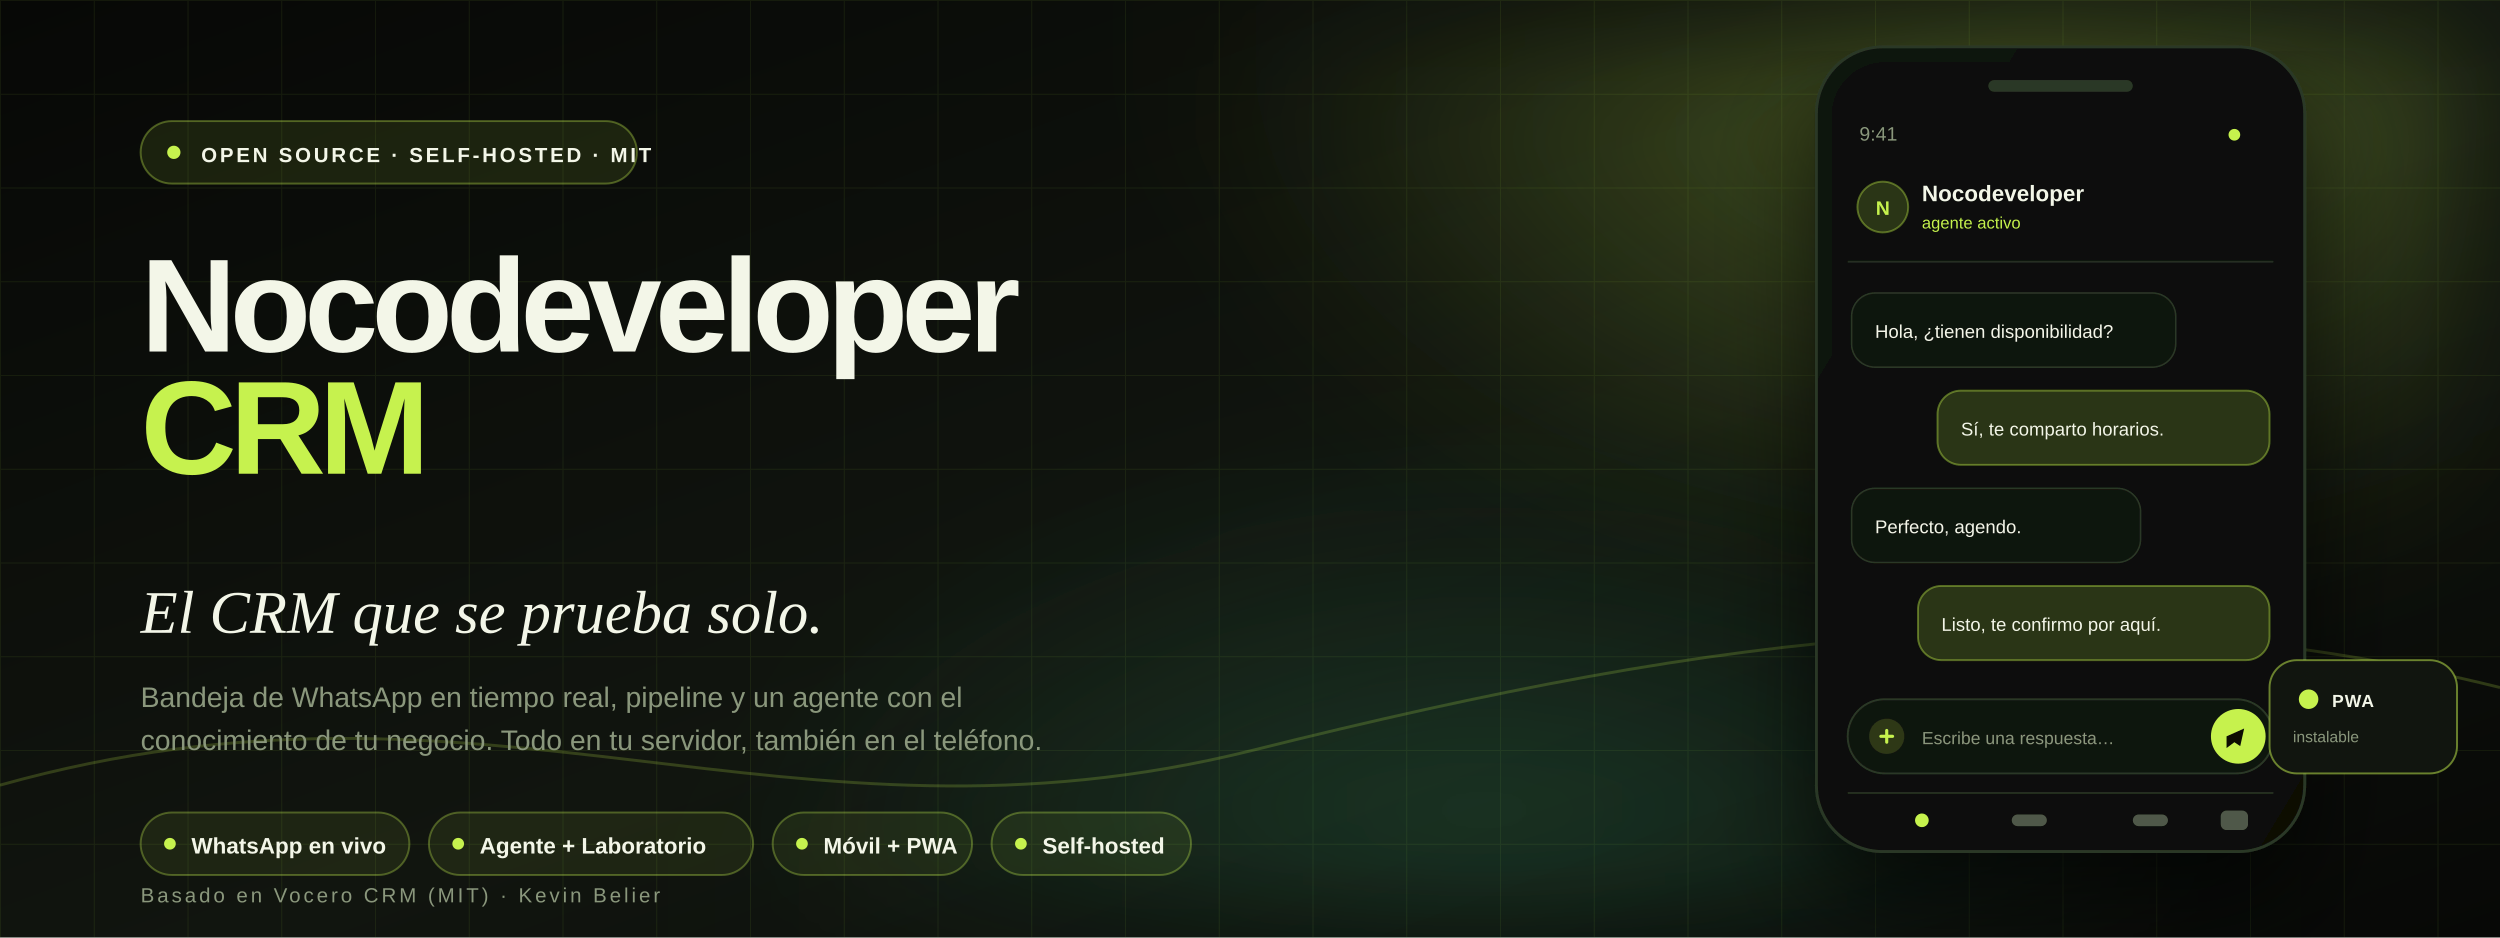
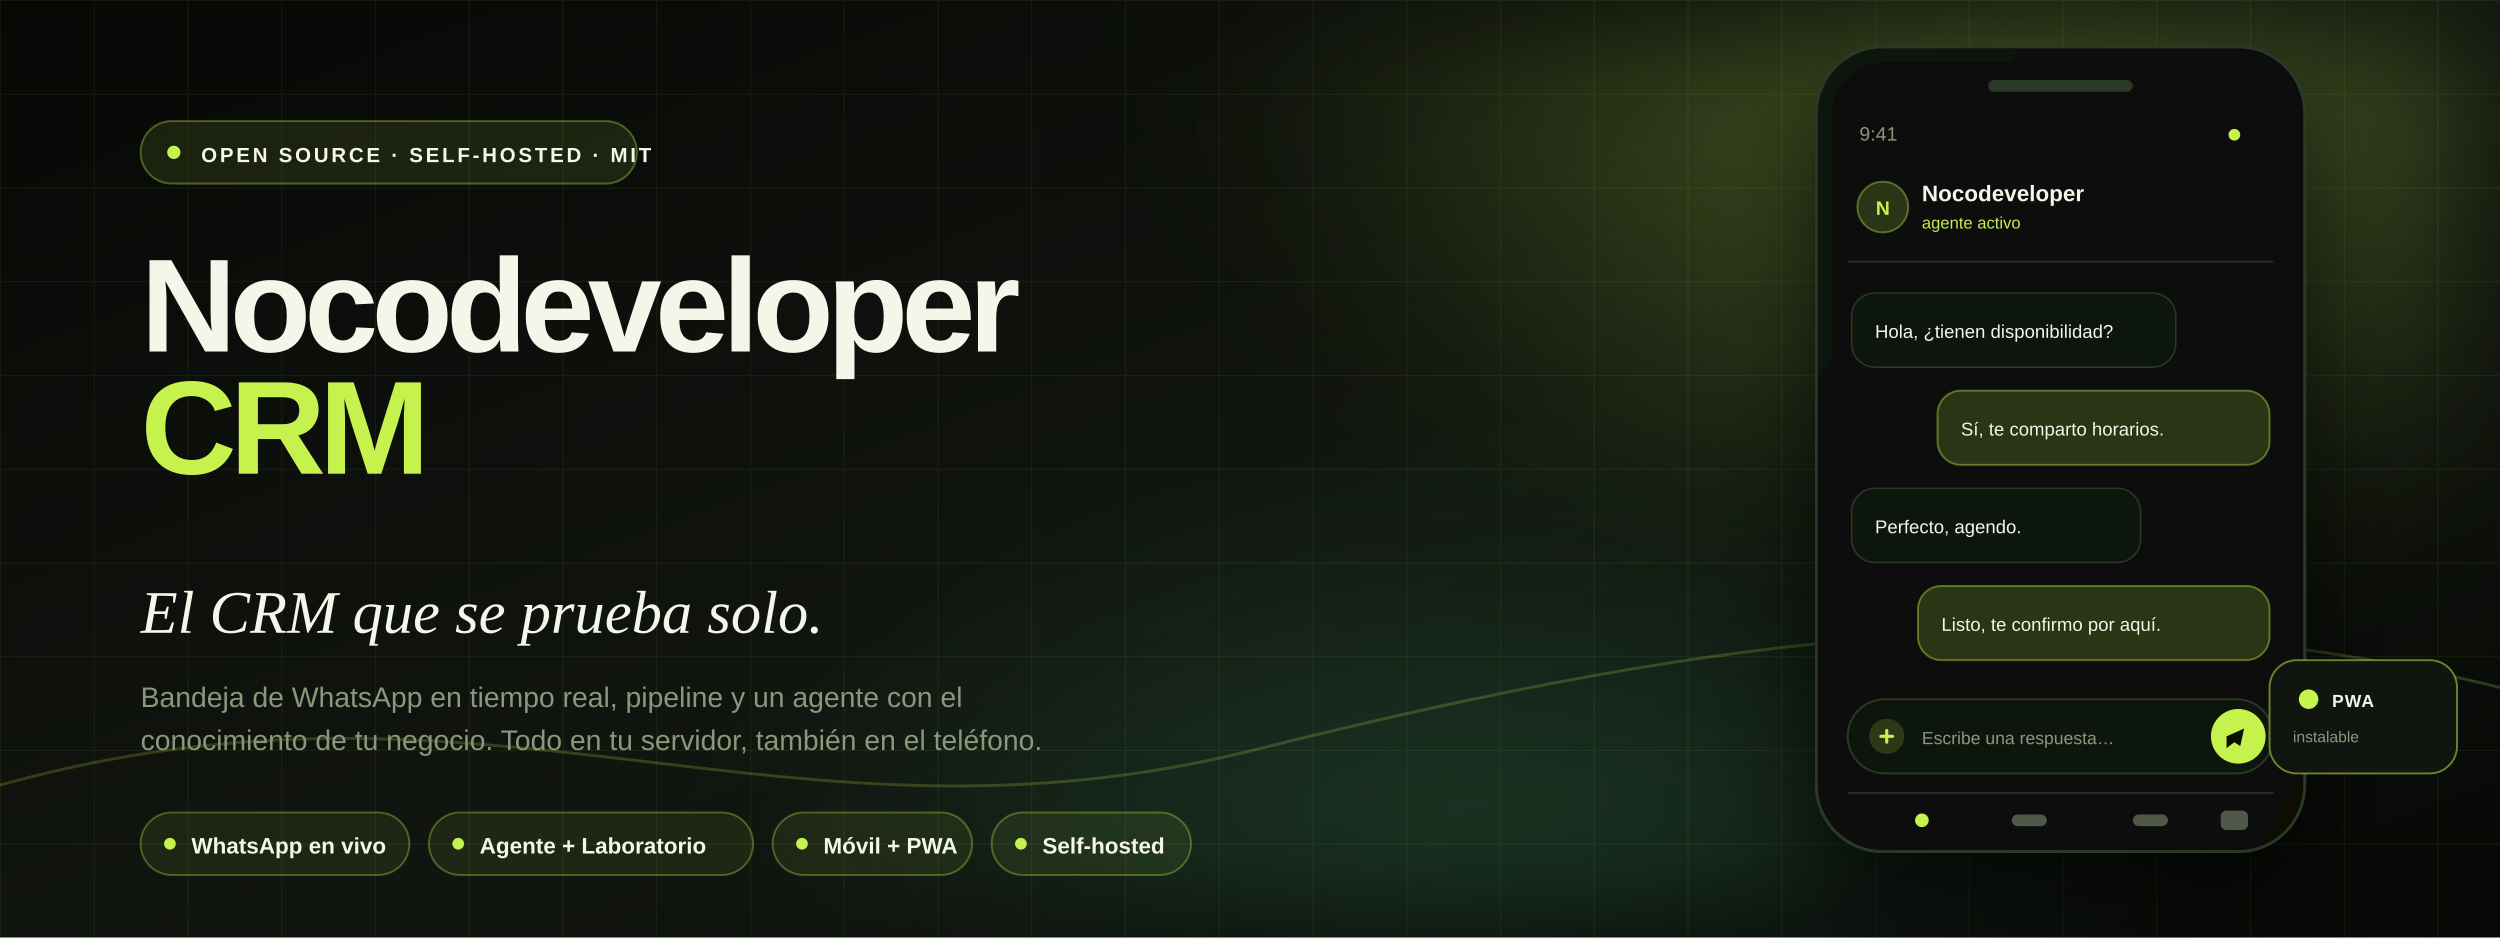
<svg xmlns="http://www.w3.org/2000/svg" width="1280" height="480" viewBox="0 0 1280 480" role="img" aria-label="Nocodeveloper CRM">
  <defs>
    <linearGradient id="bg" x1="0" y1="0" x2="1" y2="1">
      <stop offset="0" stop-color="#070806" />
      <stop offset=".55" stop-color="#11150F" />
      <stop offset="1" stop-color="#070806" />
    </linearGradient>
    <radialGradient id="glowA" cx="50%" cy="50%" r="50%">
      <stop offset="0" stop-color="#C6F24E" stop-opacity=".34" />
      <stop offset="1" stop-color="#C6F24E" stop-opacity="0" />
    </radialGradient>
    <radialGradient id="glowB" cx="50%" cy="50%" r="50%">
      <stop offset="0" stop-color="#57E39B" stop-opacity=".22" />
      <stop offset="1" stop-color="#57E39B" stop-opacity="0" />
    </radialGradient>
    <pattern id="grid" width="48" height="48" patternUnits="userSpaceOnUse">
      <path d="M48 0H0V48" fill="none" stroke="#C6F24E" stroke-opacity=".07" stroke-width="1" />
    </pattern>
    <linearGradient id="phone" x1="0" y1="0" x2="1" y2="1">
      <stop offset="0" stop-color="#101410" />
      <stop offset="1" stop-color="#070806" />
    </linearGradient>
    <filter id="blur">
      <feGaussianBlur stdDeviation="42" />
    </filter>
    <filter id="shadow" x="-40%" y="-40%" width="180%" height="180%">
      <feDropShadow dx="0" dy="26" stdDeviation="26" flood-color="#000" flood-opacity=".65" />
    </filter>
  </defs>
  <rect width="1280" height="480" fill="url(#bg)" />
  <rect width="1280" height="480" fill="url(#grid)" />
  <ellipse cx="1040" cy="24" rx="430" ry="270" fill="url(#glowA)" filter="url(#blur)" />
  <ellipse cx="760" cy="470" rx="390" ry="230" fill="url(#glowB)" filter="url(#blur)" />
  <path d="M0 402C250 332 402 444 642 384S1070 300 1280 352" fill="none" stroke="#C6F24E" stroke-opacity=".2" stroke-width="1.5" />
  <g transform="translate(72,62)">
    <rect x="0" y="0" width="254.1" height="32" rx="16" fill="#C6F24E" fill-opacity=".1" stroke="#C6F24E" stroke-opacity=".34" />
    <circle cx="17" cy="16" r="3.4" fill="#C6F24E" />
    <text x="31" y="21" font-family="Arial, Helvetica, sans-serif" font-size="10.5" font-weight="800" letter-spacing="1.4" fill="#F3F6E8">OPEN SOURCE · SELF-HOSTED · MIT</text>
    <text x="0" y="118" font-family="Arial, Helvetica, sans-serif" font-size="68" font-weight="800" letter-spacing="-3.4" fill="#F3F6E8">Nocodeveloper</text>
    <text x="0" y="180.56" font-family="Arial, Helvetica, sans-serif" font-size="68" font-weight="800" letter-spacing="-3.4" fill="#C6F24E">CRM</text>
    <text x="0" y="262" font-family="Georgia, 'Times New Roman', serif" font-style="italic" font-size="31" fill="#F3F6E8">El CRM que se prueba solo.</text>
    <text x="0" y="300" font-family="Arial, Helvetica, sans-serif" font-size="14.5" fill="#8A977C">Bandeja de WhatsApp en tiempo real, pipeline y un agente con el</text>
    <text x="0" y="322" font-family="Arial, Helvetica, sans-serif" font-size="14.5" fill="#8A977C">conocimiento de tu negocio. Todo en tu servidor, también en el teléfono.</text>
    <g>
      <rect x="0" y="354" width="137.6" height="32" rx="16" fill="#C6F24E" fill-opacity=".08" stroke="#C6F24E" stroke-opacity=".32" />
      <circle cx="15" cy="370" r="3" fill="#C6F24E" />
      <text x="26" y="375" font-family="Arial, Helvetica, sans-serif" font-size="11.5" font-weight="700" fill="#F3F6E8">WhatsApp en vivo</text>
    </g>
    <g>
      <rect x="147.6" y="354" width="166" height="32" rx="16" fill="#C6F24E" fill-opacity=".08" stroke="#C6F24E" stroke-opacity=".32" />
      <circle cx="162.6" cy="370" r="3" fill="#C6F24E" />
      <text x="173.6" y="375" font-family="Arial, Helvetica, sans-serif" font-size="11.5" font-weight="700" fill="#F3F6E8">Agente + Laboratorio</text>
    </g>
    <g>
      <rect x="323.6" y="354" width="102.1" height="32" rx="16" fill="#C6F24E" fill-opacity=".08" stroke="#C6F24E" stroke-opacity=".32" />
      <circle cx="338.6" cy="370" r="3" fill="#C6F24E" />
      <text x="349.6" y="375" font-family="Arial, Helvetica, sans-serif" font-size="11.5" font-weight="700" fill="#F3F6E8">Móvil + PWA</text>
    </g>
    <g>
      <rect x="435.7" y="354" width="102.1" height="32" rx="16" fill="#C6F24E" fill-opacity=".08" stroke="#C6F24E" stroke-opacity=".32" />
      <circle cx="450.7" cy="370" r="3" fill="#C6F24E" />
      <text x="461.7" y="375" font-family="Arial, Helvetica, sans-serif" font-size="11.5" font-weight="700" fill="#F3F6E8">Self-hosted</text>
    </g>
-     <text x="0" y="400" font-family="Arial, Helvetica, sans-serif" font-size="10.5" letter-spacing="1.5" fill="#8A977C">Basado en Vocero CRM (MIT) · Kevin Belier</text>
  </g>
  <g transform="translate(930,24)" filter="url(#shadow)">
    <rect x="0" y="0" width="250" height="412" rx="34" fill="url(#phone)" stroke="#2C3827" stroke-width="1.5" />
    <rect x="8" y="8" width="234" height="396" rx="27" fill="#080B08" />
    <rect x="88" y="17" width="74" height="6" rx="3" fill="#2C3827" />
    <text x="22" y="48" font-family="Arial, Helvetica, sans-serif" font-size="10" fill="#8A977C">9:41</text>
    <circle cx="214" cy="45" r="3" fill="#C6F24E" />
    <circle cx="34" cy="82" r="13" fill="#C6F24E" fill-opacity=".18" stroke="#C6F24E" stroke-opacity=".38" />
    <text x="34" y="86" text-anchor="middle" font-family="Arial, Helvetica, sans-serif" font-size="10" font-weight="800" fill="#C6F24E">N</text>
    <text x="54" y="79" font-family="Arial, Helvetica, sans-serif" font-size="11.5" font-weight="700" fill="#F3F6E8">Nocodeveloper</text>
    <text x="54" y="93" font-family="Arial, Helvetica, sans-serif" font-size="8.5" fill="#C6F24E">agente activo</text>
    <line x1="16" y1="110" x2="234" y2="110" stroke="#2C3827" stroke-opacity=".8" />
    <rect x="18" y="126" width="166" height="38" rx="12" fill="#11150F" stroke="#2C3827" stroke-width=".8" />
    <text x="30" y="149" font-family="Arial, Helvetica, sans-serif" font-size="9.5" fill="#F3F6E8">Hola, ¿tienen disponibilidad?</text>
    <rect x="62" y="176" width="170" height="38" rx="12" fill="#C6F24E" fill-opacity=".18" stroke="#C6F24E" stroke-opacity=".4" />
    <text x="74" y="199" font-family="Arial, Helvetica, sans-serif" font-size="9.5" fill="#F3F6E8">Sí, te comparto horarios.</text>
    <rect x="18" y="226" width="148" height="38" rx="12" fill="#11150F" stroke="#2C3827" stroke-width=".8" />
    <text x="30" y="249" font-family="Arial, Helvetica, sans-serif" font-size="9.5" fill="#F3F6E8">Perfecto, agendo.</text>
    <rect x="52" y="276" width="180" height="38" rx="12" fill="#C6F24E" fill-opacity=".18" stroke="#C6F24E" stroke-opacity=".4" />
    <text x="64" y="299" font-family="Arial, Helvetica, sans-serif" font-size="9.5" fill="#F3F6E8">Listo, te confirmo por aquí.</text>
    <rect x="16" y="334" width="218" height="38" rx="19" fill="#11150F" stroke="#2C3827" />
    <circle cx="36" cy="353" r="9" fill="#C6F24E" fill-opacity=".16" />
    <path d="M33 353h6M36 350v6" stroke="#C6F24E" stroke-width="1.6" stroke-linecap="round" />
    <text x="54" y="357" font-family="Arial, Helvetica, sans-serif" font-size="9" fill="#8A977C">Escribe una respuesta…</text>
    <circle cx="216" cy="353" r="14" fill="#C6F24E" />
    <path d="M210 353l9-4-2 9-3-2-4 3z" fill="#070806" />
    <line x1="16" y1="382" x2="234" y2="382" stroke="#2C3827" stroke-opacity=".8" />
    <circle cx="54" cy="396" r="3.5" fill="#C6F24E" />
    <rect x="100" y="393" width="18" height="6" rx="3" fill="#8A977C" fill-opacity=".55" />
    <rect x="162" y="393" width="18" height="6" rx="3" fill="#8A977C" fill-opacity=".55" />
    <rect x="207" y="391" width="14" height="10" rx="3" fill="#8A977C" fill-opacity=".55" />
  </g>
  <g transform="translate(1162,338)">
    <rect x="0" y="0" width="96" height="58" rx="14" fill="#11150F" stroke="#C6F24E" stroke-opacity=".5" />
    <circle cx="20" cy="20" r="5" fill="#C6F24E" />
    <text x="32" y="24" font-family="Arial, Helvetica, sans-serif" font-size="9" font-weight="800" letter-spacing=".5" fill="#F3F6E8">PWA</text>
    <text x="12" y="42" font-family="Arial, Helvetica, sans-serif" font-size="8" fill="#8A977C">instalable</text>
  </g>
</svg>
